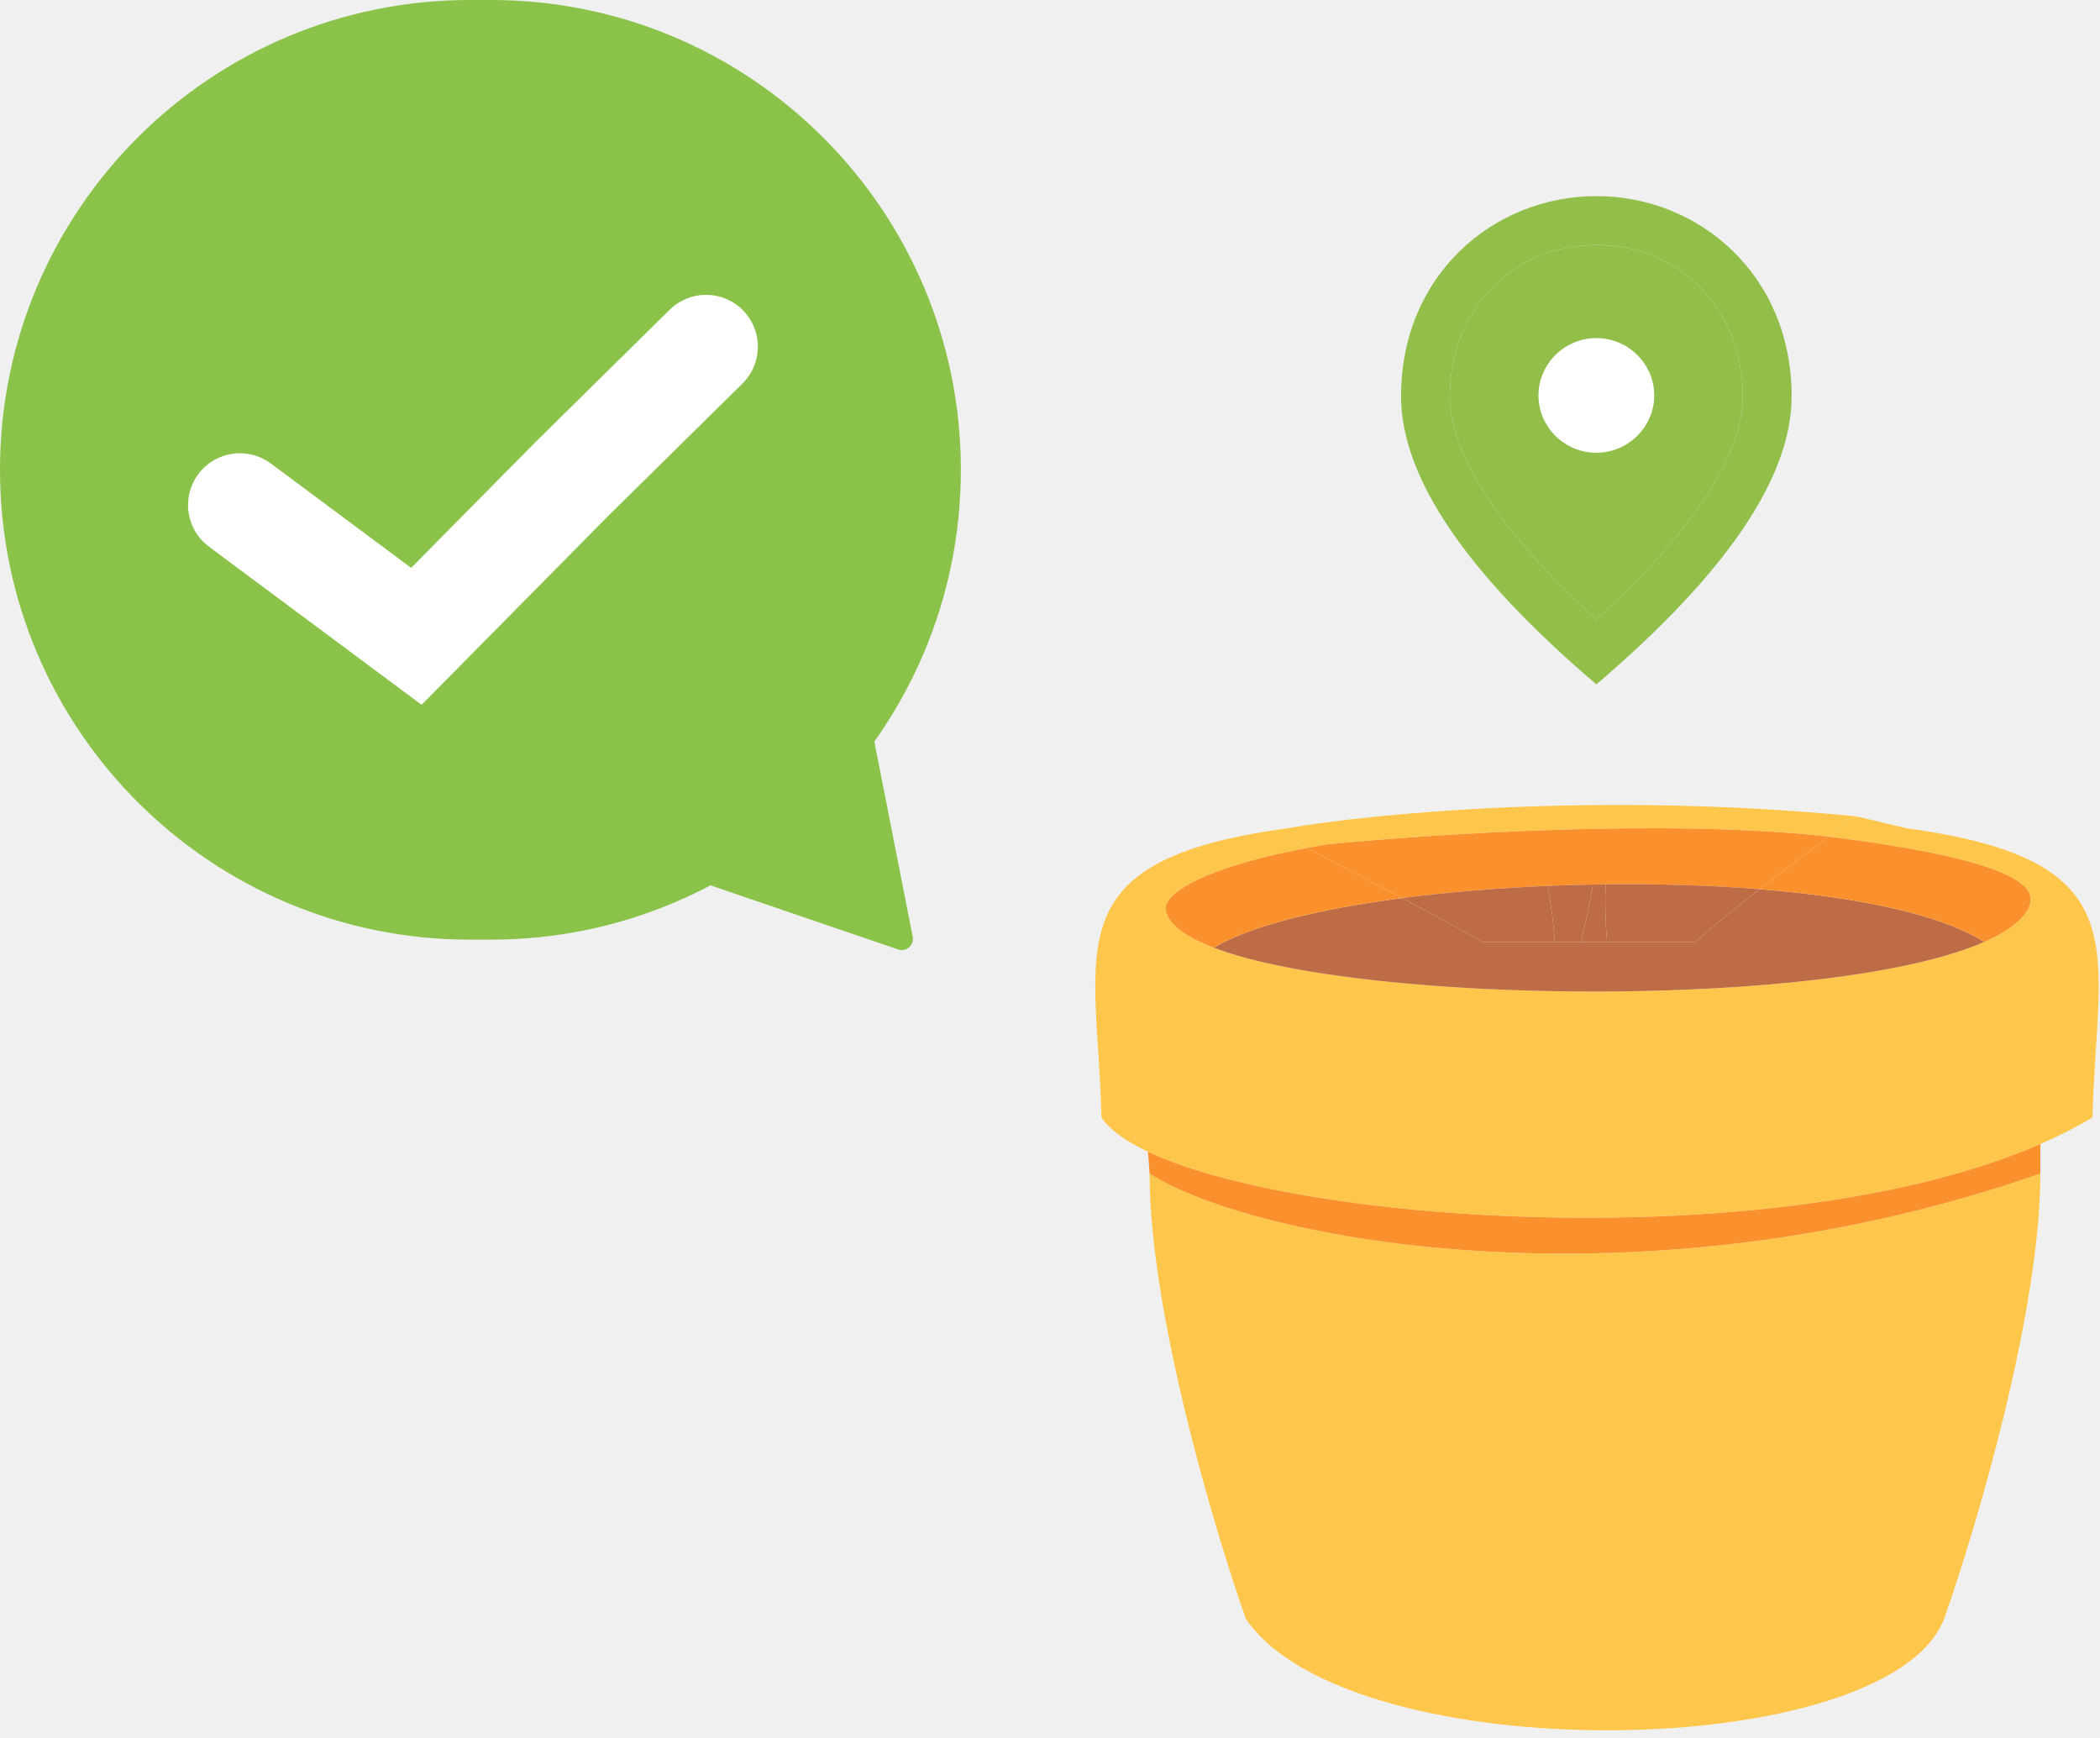
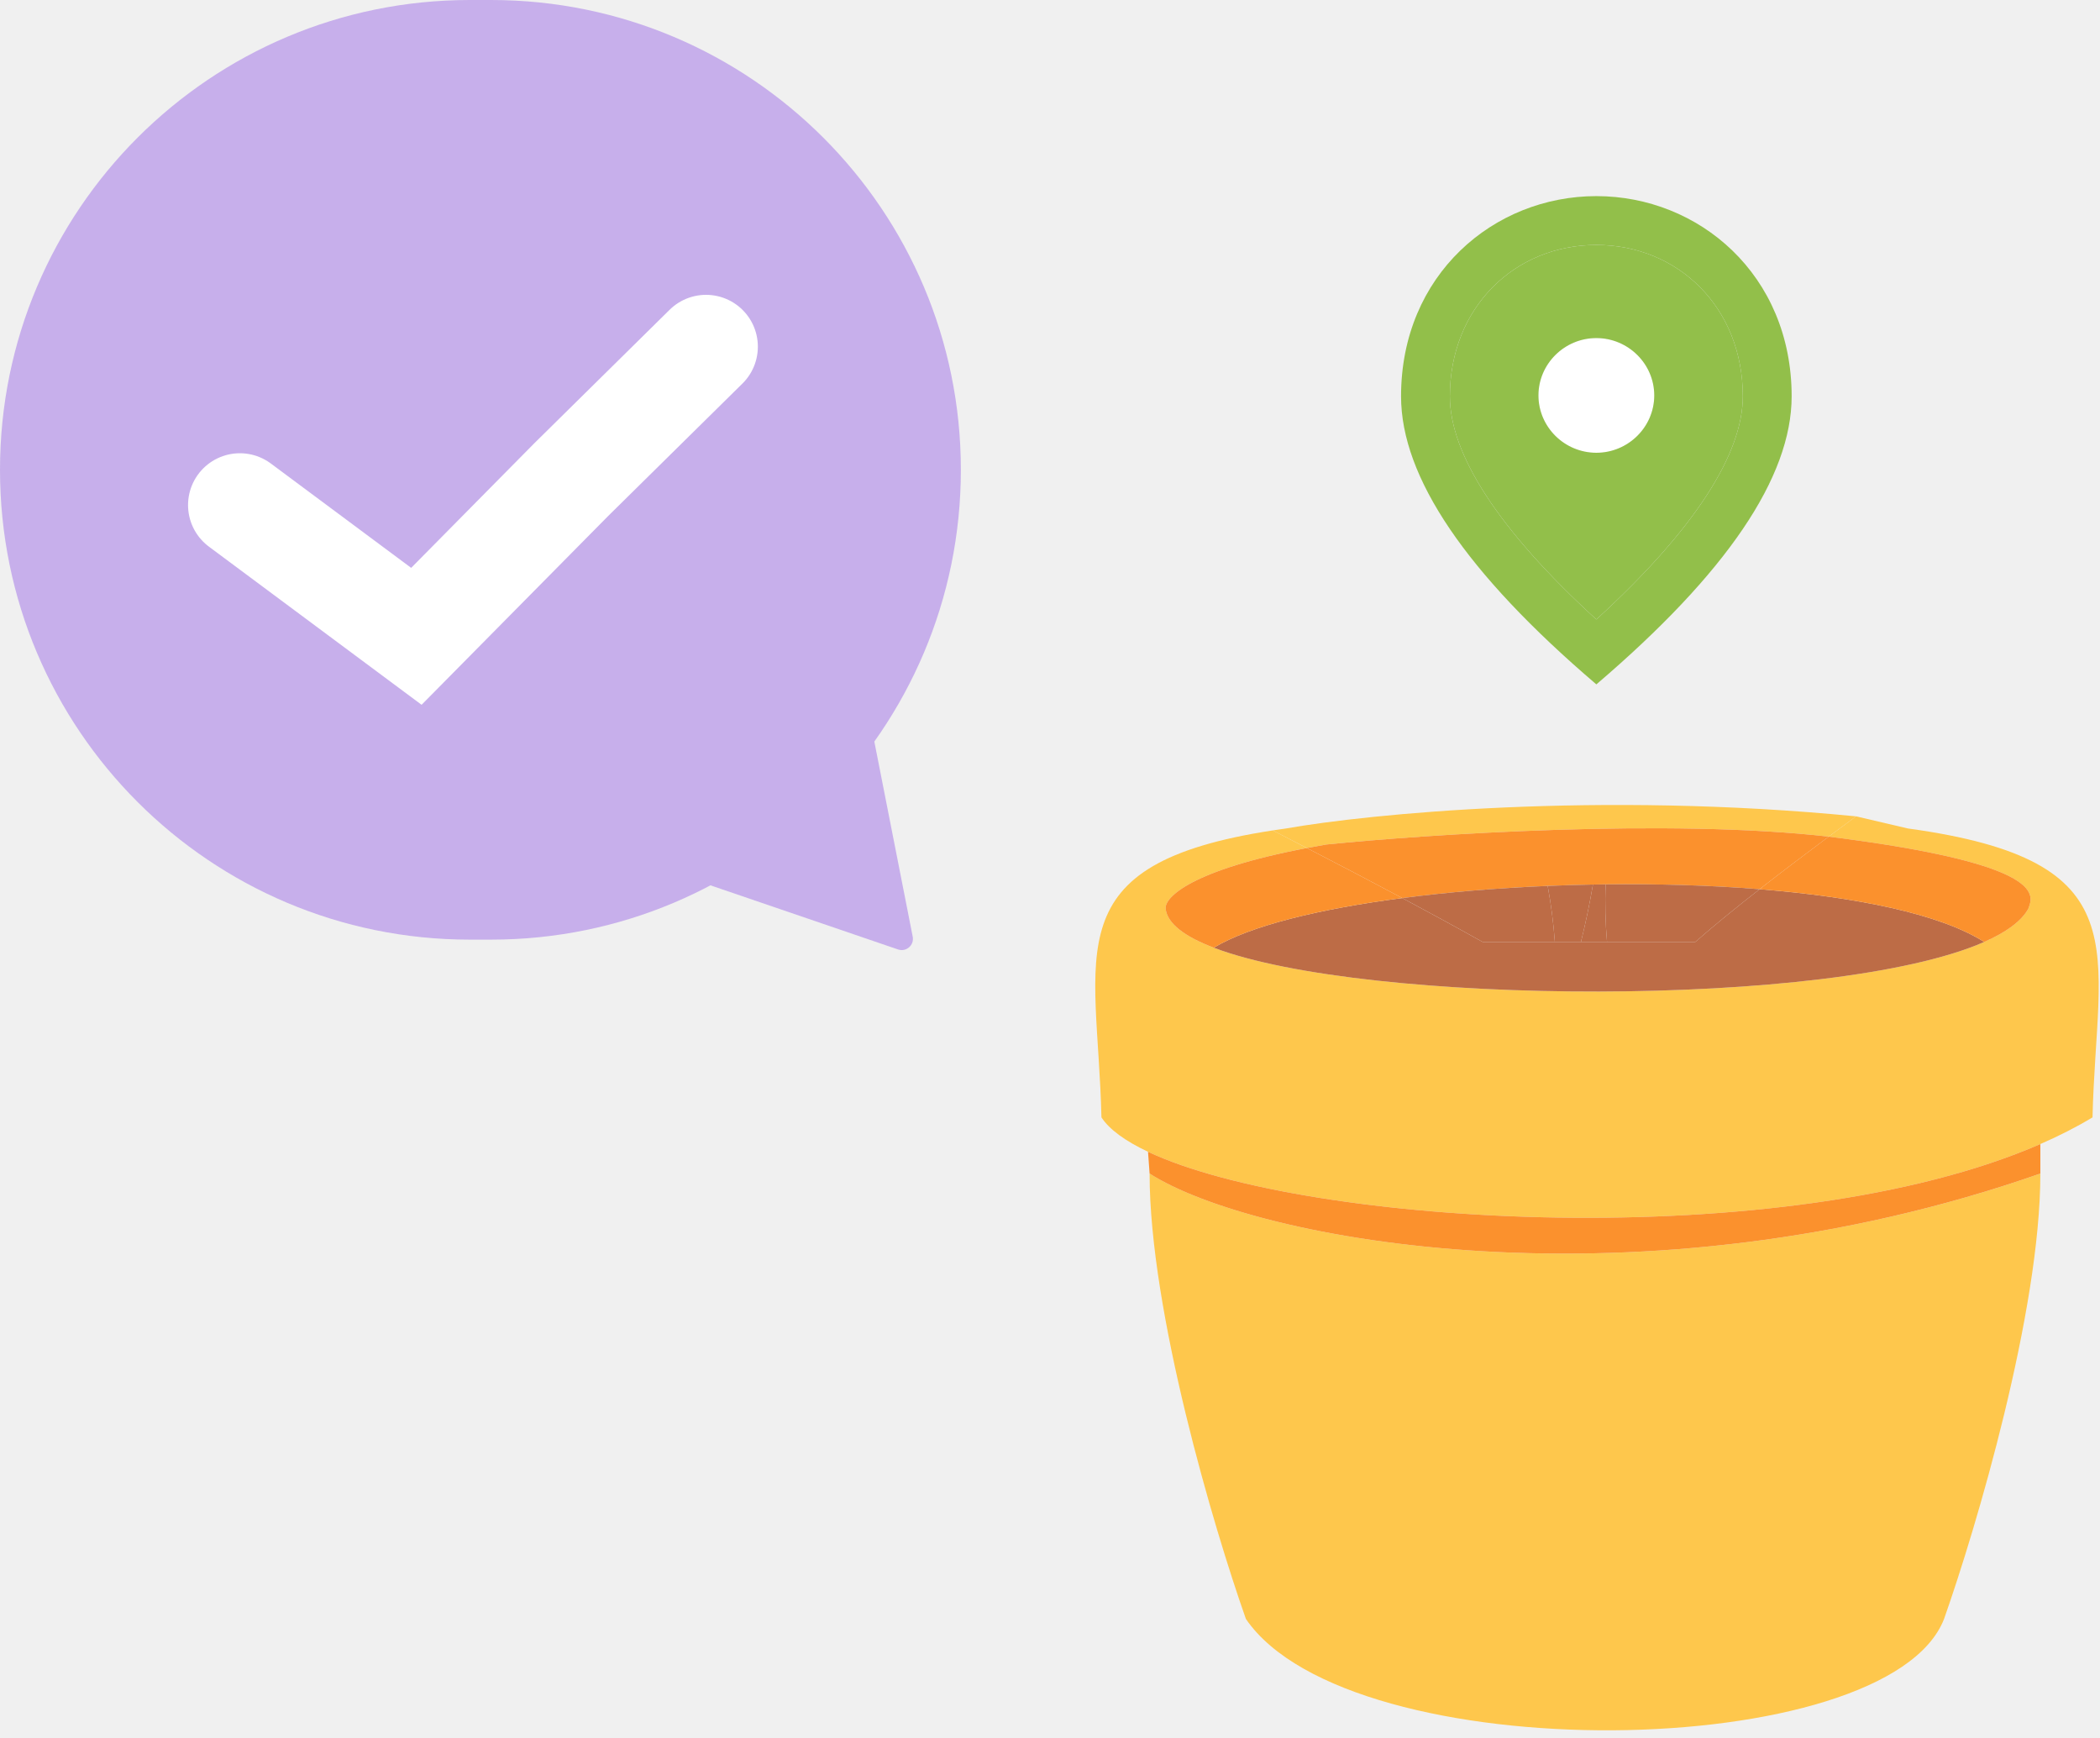
<svg xmlns="http://www.w3.org/2000/svg" width="232" height="192" viewBox="0 0 232 192" fill="none">
  <g clip-path="url(#clip0_475_2797)">
    <path d="M176.359 50.019C172.84 50.019 169.961 47.168 169.961 43.684C169.961 40.199 172.84 37.348 176.359 37.348C179.877 37.348 182.756 40.199 182.756 43.684C182.756 47.168 179.877 50.019 176.359 50.019Z" fill="white" />
    <path fill-rule="evenodd" clip-rule="evenodd" d="M192.54 43.781C192.54 33.991 185.393 27.06 176.359 27.06C167.324 27.06 160.177 33.991 160.177 43.781C160.177 50.092 165.436 58.452 176.359 68.431C187.281 58.452 192.54 50.092 192.54 43.781ZM169.961 43.684C169.961 47.168 172.84 50.019 176.359 50.019C179.877 50.019 182.756 47.168 182.756 43.684C182.756 40.199 179.877 37.348 176.359 37.348C172.84 37.348 169.961 40.199 169.961 43.684Z" fill="#92BF4A" />
    <path fill-rule="evenodd" clip-rule="evenodd" d="M176.359 21.666C187.686 21.666 197.934 30.35 197.934 43.781C197.934 52.735 190.733 63.334 176.359 75.605C161.984 63.334 154.783 52.735 154.783 43.781C154.783 30.35 165.032 21.666 176.359 21.666ZM176.359 27.06C185.393 27.06 192.54 33.991 192.54 43.781C192.54 50.092 187.281 58.452 176.359 68.431C165.436 58.452 160.177 50.092 160.177 43.781C160.177 33.991 167.324 27.06 176.359 27.06Z" fill="#92BF4A" />
  </g>
  <path d="M127.003 129.647C127.003 144.896 134.095 168.803 137.642 178.851C149.167 195.695 208.566 194.809 214.772 178.851C218.318 168.803 225.411 144.896 225.411 129.647C181.083 145.162 138.528 137.035 127.003 129.647Z" fill="#FEC74C" />
  <path d="M121.684 123.441C122.566 124.791 124.339 126.067 126.829 127.241C144.329 135.488 197.249 138.659 225.411 126.388C227.472 125.49 229.401 124.509 231.173 123.441C231.616 104.824 236.67 95.072 210.782 91.525L205.047 90.185C204.024 90.941 203.017 91.688 202.028 92.426C226.734 95.525 224.524 99.063 224.081 100.391C223.316 101.778 221.621 103 219.205 104.061C202.429 111.433 150.87 111.086 134.096 104.698C130.894 103.478 128.96 102.039 128.776 100.391C128.636 99.129 131.637 96.109 144.376 93.683C143.107 93.026 141.851 92.378 140.608 91.738C116.381 95.452 121.249 105.184 121.684 123.441Z" fill="#FEC74C" />
  <path d="M127.003 129.647C138.528 137.035 181.083 145.162 225.411 129.647V126.388C197.249 138.659 144.329 135.488 126.829 127.241L127.003 129.647Z" fill="#FB912D" />
  <path d="M134.096 104.698C150.87 111.086 202.429 111.433 219.205 104.061C214.363 100.981 205.126 99.094 194.392 98.235C191.723 100.321 189.321 102.276 187.289 104.061H177.537H174.656H171.774H163.795C160.819 102.395 157.854 100.781 154.92 99.213C145.74 100.411 138.102 102.279 134.096 104.698Z" fill="#BD6C46" />
  <path d="M128.776 100.391C128.96 102.039 130.894 103.478 134.096 104.698C138.102 102.279 145.74 100.411 154.92 99.213C151.345 97.303 147.817 95.463 144.376 93.683C131.637 96.109 128.636 99.129 128.776 100.391Z" fill="#FB912D" />
  <path d="M219.205 104.061C221.621 103 223.316 101.778 224.081 100.391C224.524 99.063 226.734 95.525 202.028 92.426C199.32 94.445 196.752 96.391 194.392 98.235C205.126 99.094 214.363 100.981 219.205 104.061Z" fill="#FB912D" />
  <path d="M202.028 92.426C203.017 91.688 204.024 90.941 205.047 90.185C176.566 87.387 151.198 89.913 142.074 91.525C141.574 91.594 141.085 91.665 140.608 91.738C141.851 92.378 143.107 93.026 144.376 93.683C145.058 93.553 145.768 93.425 146.507 93.298C157.663 92.167 184.385 90.408 202.028 92.426Z" fill="#FEC74C" />
  <path d="M146.507 93.298C145.768 93.425 145.058 93.553 144.376 93.683C147.817 95.463 151.345 97.303 154.92 99.213C159.928 98.56 165.396 98.106 170.983 97.871C172.641 97.801 174.31 97.75 175.981 97.719C176.446 97.711 176.912 97.704 177.377 97.698C183.182 97.63 188.977 97.801 194.392 98.235C196.752 96.391 199.32 94.445 202.028 92.426C184.385 90.408 157.663 92.167 146.507 93.298Z" fill="#FB912D" />
  <path d="M177.537 104.061H187.289C189.321 102.276 191.723 100.321 194.392 98.235C188.977 97.801 183.182 97.63 177.377 97.698C177.305 99.818 177.356 101.942 177.537 104.061Z" fill="#BD6C46" />
  <path d="M163.795 104.061H171.774C171.625 101.989 171.358 99.922 170.983 97.871C165.396 98.106 159.928 98.56 154.92 99.213C157.854 100.781 160.819 102.395 163.795 104.061Z" fill="#BD6C46" />
  <path d="M174.656 104.061H177.537C177.356 101.942 177.305 99.818 177.377 97.698C176.912 97.704 176.446 97.711 175.981 97.719C175.619 99.848 175.179 101.964 174.656 104.061Z" fill="#BD6C46" />
  <path d="M171.774 104.061H174.656C175.179 101.964 175.619 99.848 175.981 97.719C174.31 97.75 172.641 97.801 170.983 97.871C171.358 99.922 171.625 101.989 171.774 104.061Z" fill="#BD6C46" />
-   <path d="M99.214 104.891C100.118 105.2 101.017 104.415 100.833 103.477L96.476 81.332C96.292 80.395 95.162 80.009 94.442 80.637L77.442 95.483C76.723 96.111 76.953 97.283 77.857 97.592L99.214 104.891Z" fill="#8BC34A" />
-   <rect width="106.152" height="103.805" rx="51.902" fill="#8BC34A" />
+   <path d="M99.214 104.891C100.118 105.2 101.017 104.415 100.833 103.477L96.476 81.332C96.292 80.395 95.162 80.009 94.442 80.637L77.442 95.483C76.723 96.111 76.953 97.283 77.857 97.592L99.214 104.891Z" fill="#C7AFEB" />
+   <rect width="106.152" height="103.805" rx="51.902" fill="#C7AFEB" />
  <path d="M78 38.297L63.117 52.978L46 70.297L26.5 55.797" stroke="white" stroke-width="11.451" stroke-linecap="round" />
  <defs>
    <clipPath id="clip0_475_2797">
      <rect width="64.727" height="64.727" fill="white" transform="translate(144 16.2734)" />
    </clipPath>
  </defs>
</svg>
